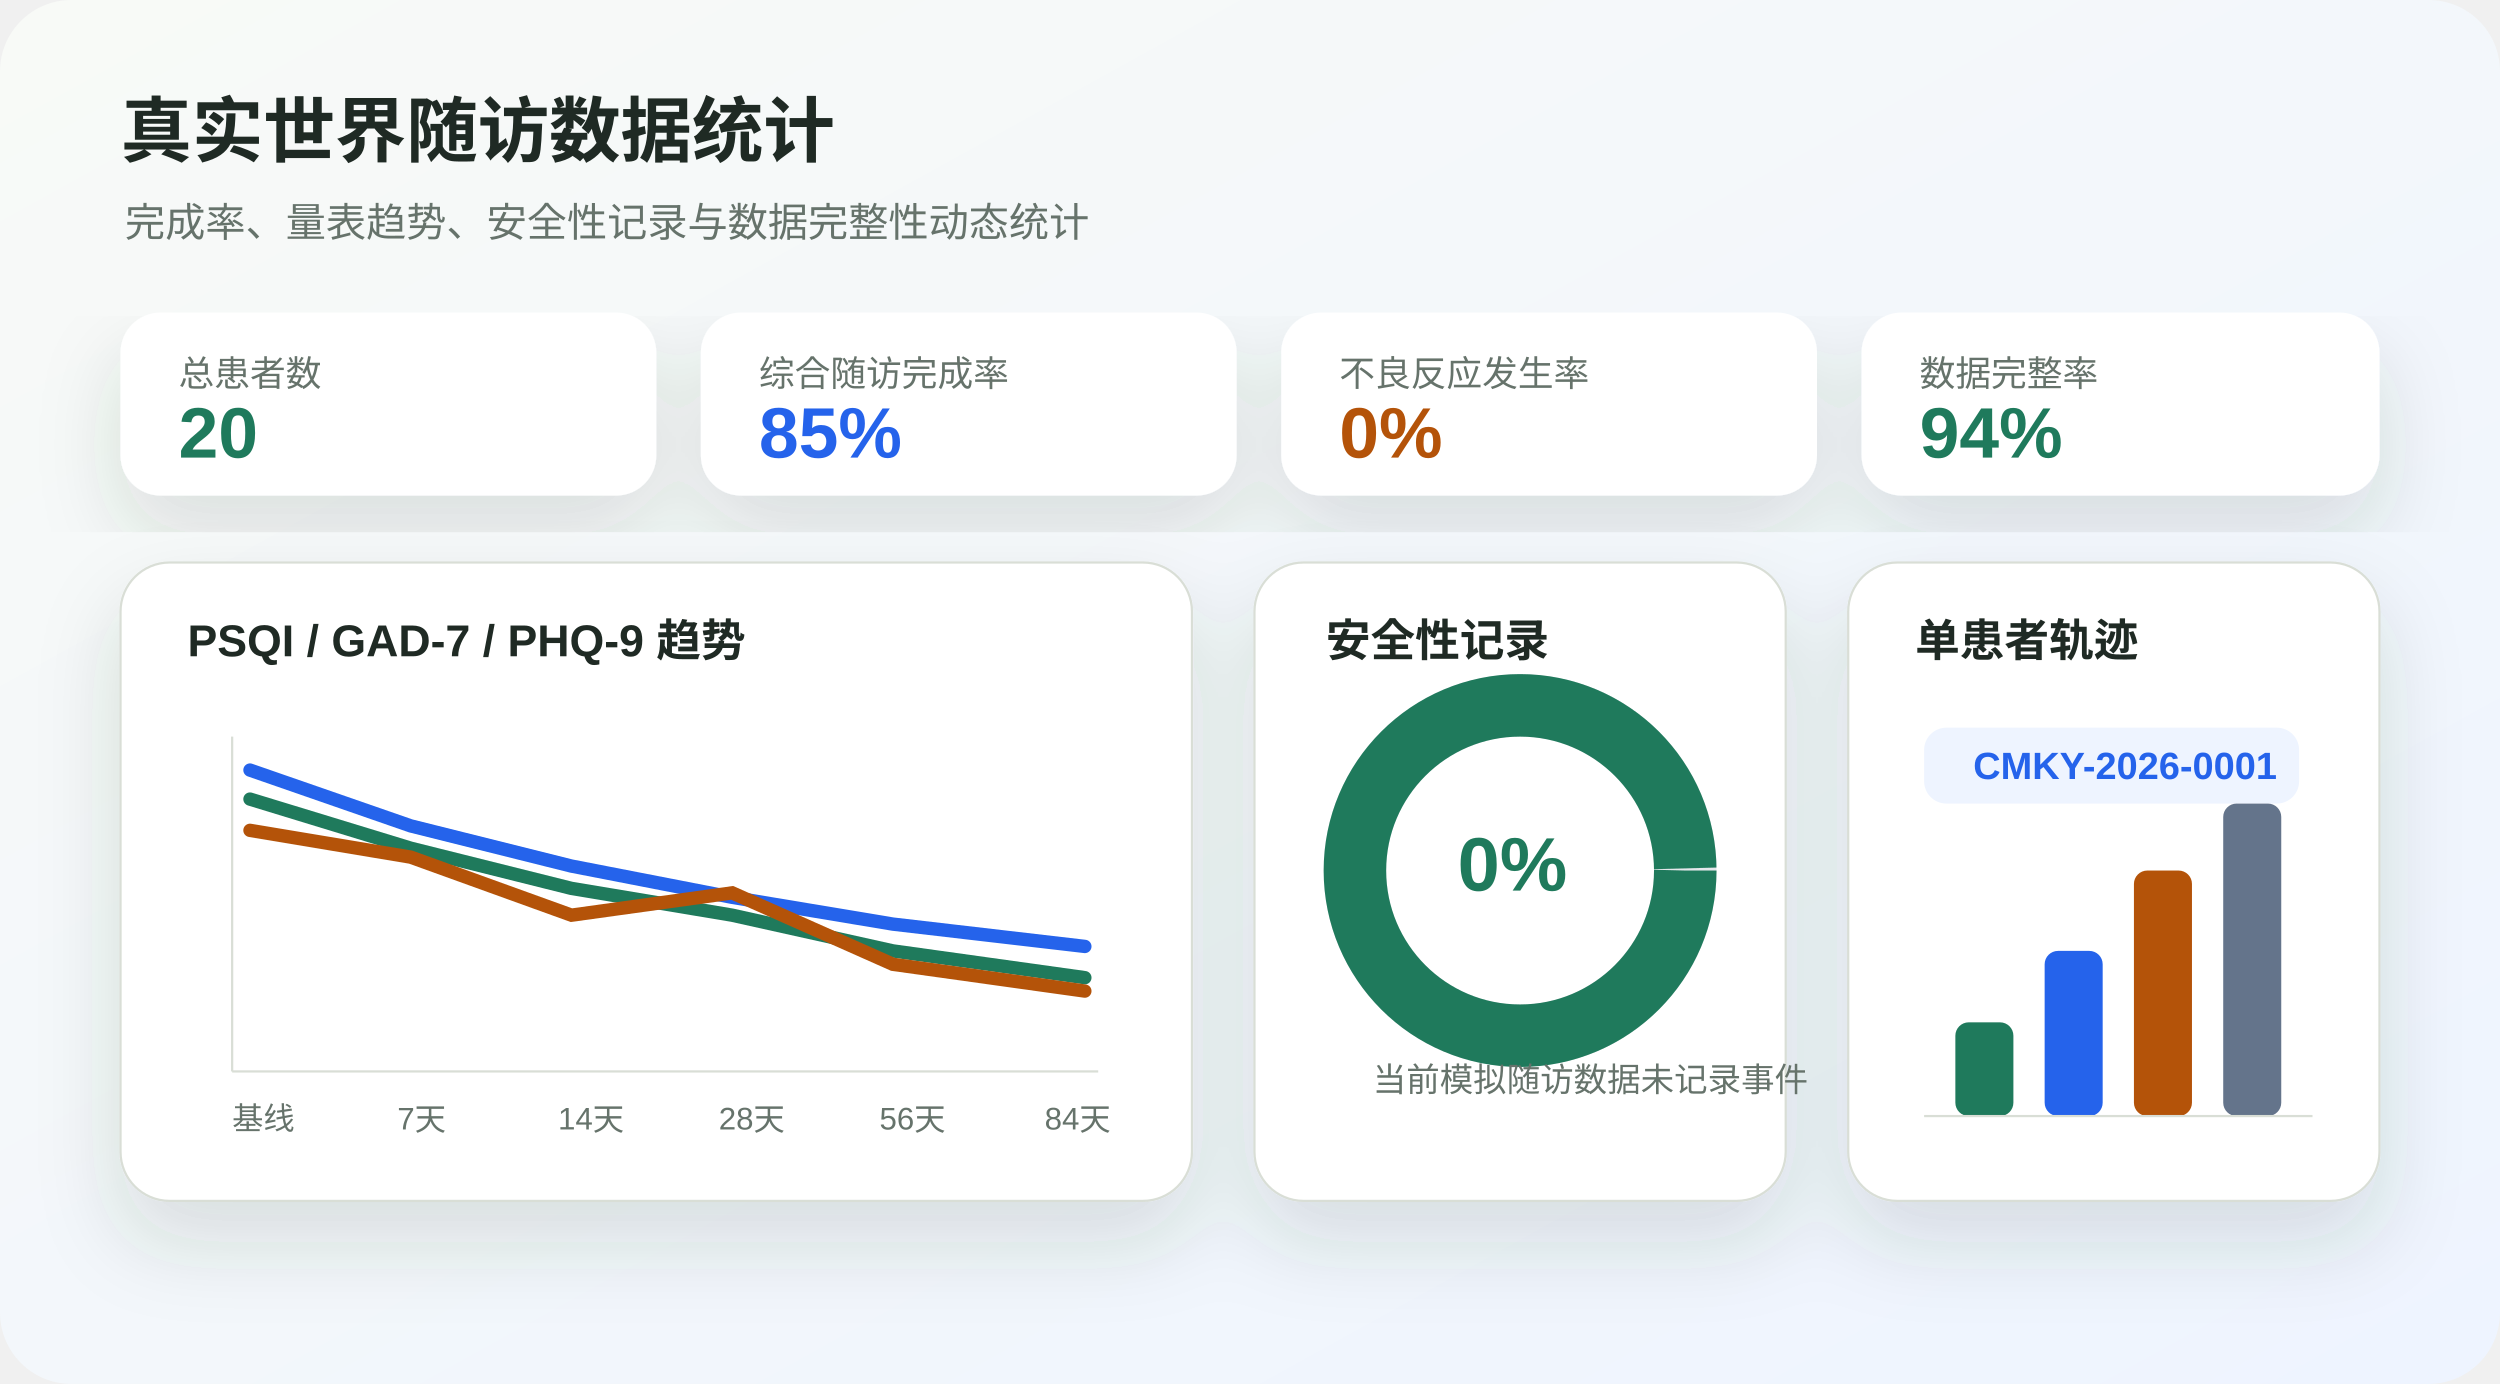
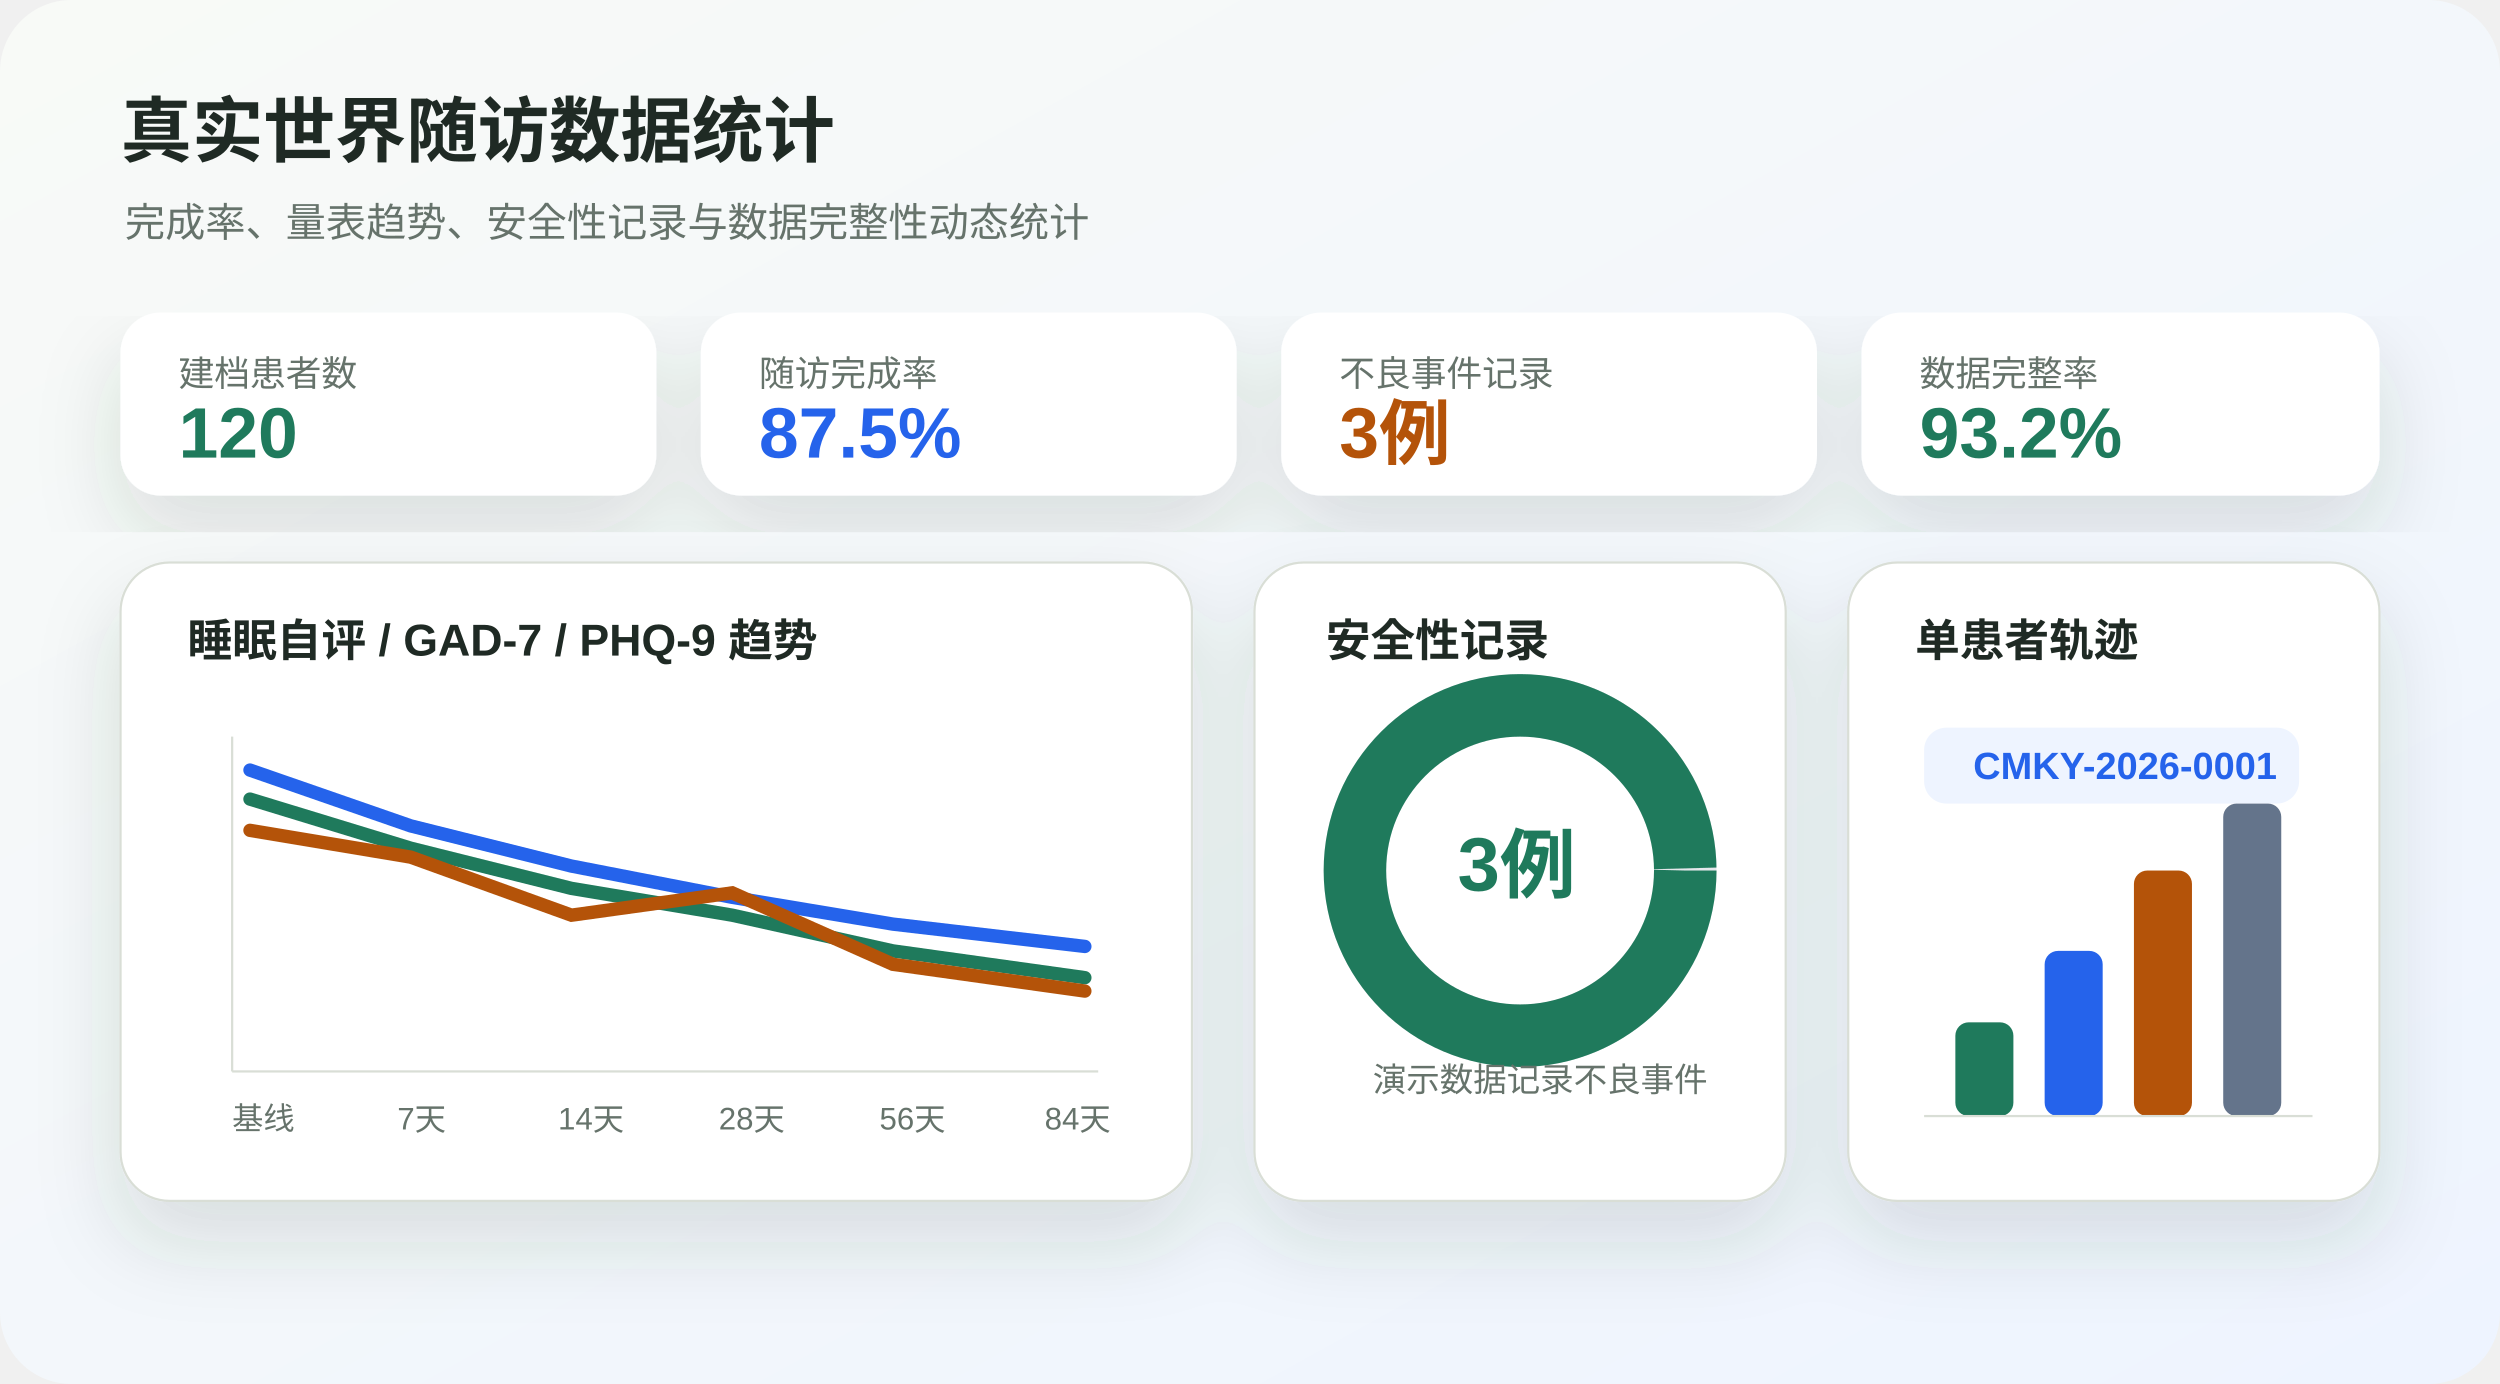
<svg xmlns="http://www.w3.org/2000/svg" viewBox="0 0 1120 620" role="img" aria-labelledby="title desc">
  <defs>
    <linearGradient id="bg" x1="0" y1="0" x2="1" y2="1">
      <stop offset="0" stop-color="#f8faf7" />
      <stop offset="1" stop-color="#eef4ff" />
    </linearGradient>
    <filter id="shadow" x="-20%" y="-20%" width="140%" height="140%">
      <feDropShadow dx="0" dy="18" stdDeviation="18" flood-color="#253b35" flood-opacity="0.14" />
    </filter>
  </defs>
  <rect width="1120" height="620" rx="32" fill="url(#bg)" />
  <text x="54" y="70" font-family="Microsoft YaHei, Arial" font-size="32" font-weight="900" fill="#1f2a24">真实世界随访数据统计</text>
  <text x="56" y="106" font-family="Microsoft YaHei, Arial" font-size="18" fill="#66736b">完成率、量表趋势、安全性记录与数据完整性动态统计</text>
  <g filter="url(#shadow)">
    <rect x="54" y="140" width="240" height="82" rx="18" fill="#ffffff" />
    <rect x="314" y="140" width="240" height="82" rx="18" fill="#ffffff" />
    <rect x="574" y="140" width="240" height="82" rx="18" fill="#ffffff" />
    <rect x="834" y="140" width="232" height="82" rx="18" fill="#ffffff" />
  </g>
-   <text x="80" y="173" font-family="Microsoft YaHei, Arial" font-size="16" fill="#66736b">总患者数</text>
-   <text x="80" y="205" font-family="Arial" font-size="32" font-weight="800" fill="#1f7a5c">20</text>
-   <text x="340" y="173" font-family="Microsoft YaHei, Arial" font-size="16" fill="#66736b">综合随访完成率</text>
-   <text x="340" y="205" font-family="Arial" font-size="32" font-weight="800" fill="#2563eb">85%</text>
-   <text x="600" y="173" font-family="Microsoft YaHei, Arial" font-size="16" fill="#66736b">不良反应发生率</text>
-   <text x="600" y="205" font-family="Arial" font-size="32" font-weight="800" fill="#b45309">0%</text>
+   <text x="80" y="173" font-family="Microsoft YaHei, Arial" font-size="16" fill="#66736b">建档患者数</text>
+   <text x="80" y="205" font-family="Arial" font-size="32" font-weight="800" fill="#1f7a5c">120</text>
+   <text x="340" y="173" font-family="Microsoft YaHei, Arial" font-size="16" fill="#66736b">随访完成率</text>
+   <text x="340" y="205" font-family="Arial" font-size="32" font-weight="800" fill="#2563eb">87.5%</text>
+   <text x="600" y="173" font-family="Microsoft YaHei, Arial" font-size="16" fill="#66736b">不良事件记录</text>
+   <text x="600" y="205" font-family="Arial" font-size="32" font-weight="800" fill="#b45309">3例</text>
  <text x="860" y="173" font-family="Microsoft YaHei, Arial" font-size="16" fill="#66736b">数据完整率</text>
-   <text x="860" y="205" font-family="Arial" font-size="32" font-weight="800" fill="#1f7a5c">94%</text>
+   <text x="860" y="205" font-family="Arial" font-size="32" font-weight="800" fill="#1f7a5c">93.2%</text>
  <g filter="url(#shadow)">
    <rect x="54" y="252" width="480" height="286" rx="22" fill="#ffffff" stroke="#d9ded6" />
    <rect x="562" y="252" width="238" height="286" rx="22" fill="#ffffff" stroke="#d9ded6" />
    <rect x="828" y="252" width="238" height="286" rx="22" fill="#ffffff" stroke="#d9ded6" />
  </g>
-   <text x="84" y="294" font-family="Microsoft YaHei, Arial" font-size="20" font-weight="800" fill="#1f2a24">PSQI / GAD-7 / PHQ-9 趋势</text>
+   <text x="84" y="294" font-family="Microsoft YaHei, Arial" font-size="20" font-weight="800" fill="#1f2a24">睡眠自评 / GAD-7 / PHQ-9 趋势</text>
  <line x1="104" y1="480" x2="492" y2="480" stroke="#d9ded6" />
  <line x1="104" y1="330" x2="104" y2="480" stroke="#d9ded6" />
  <polyline points="112,358 184,380 256,398 328,410 400,426 486,438" fill="none" stroke="#1f7a5c" stroke-width="6" stroke-linecap="round" />
  <polyline points="112,345 184,370 256,388 328,402 400,414 486,424" fill="none" stroke="#2563eb" stroke-width="6" stroke-linecap="round" />
  <polyline points="112,372 184,384 256,410 328,400 400,432 486,444" fill="none" stroke="#b45309" stroke-width="6" stroke-linecap="round" />
  <g font-family="Microsoft YaHei, Arial" font-size="14" fill="#66736b">
    <text x="104" y="506">基线</text>
    <text x="178" y="506">7天</text>
    <text x="250" y="506">14天</text>
    <text x="322" y="506">28天</text>
    <text x="394" y="506">56天</text>
    <text x="468" y="506">84天</text>
  </g>
  <text x="594" y="294" font-family="Microsoft YaHei, Arial" font-size="20" font-weight="800" fill="#1f2a24">安全性记录</text>
  <circle cx="681" cy="390" r="74" fill="none" stroke="#e5e7eb" stroke-width="28" />
  <circle cx="681" cy="390" r="74" fill="none" stroke="#1f7a5c" stroke-width="28" stroke-dasharray="464 464" />
-   <text x="653" y="399" font-family="Arial" font-size="34" font-weight="800" fill="#1f7a5c">0%</text>
-   <text x="615" y="489" font-family="Microsoft YaHei, Arial" font-size="15" fill="#66736b">当前模拟随访数据未记录事件</text>
+   <text x="653" y="399" font-family="Arial" font-size="34" font-weight="800" fill="#1f7a5c">3例</text>
+   <text x="615" y="489" font-family="Microsoft YaHei, Arial" font-size="15" fill="#66736b">演示数据记录不良事件</text>
  <text x="858" y="294" font-family="Microsoft YaHei, Arial" font-size="20" font-weight="800" fill="#1f2a24">单患者轨迹</text>
  <rect x="862" y="326" width="168" height="34" rx="10" fill="#eef4ff" />
  <text x="884" y="349" font-family="Arial" font-size="17" font-weight="800" fill="#2563eb">CMKY-2026-0001</text>
  <rect x="876" y="458" width="26" height="42" rx="6" fill="#1f7a5c" />
  <rect x="916" y="426" width="26" height="74" rx="6" fill="#2563eb" />
  <rect x="956" y="390" width="26" height="110" rx="6" fill="#b45309" />
  <rect x="996" y="360" width="26" height="140" rx="6" fill="#64748b" />
  <line x1="862" y1="500" x2="1036" y2="500" stroke="#d9ded6" />
</svg>
